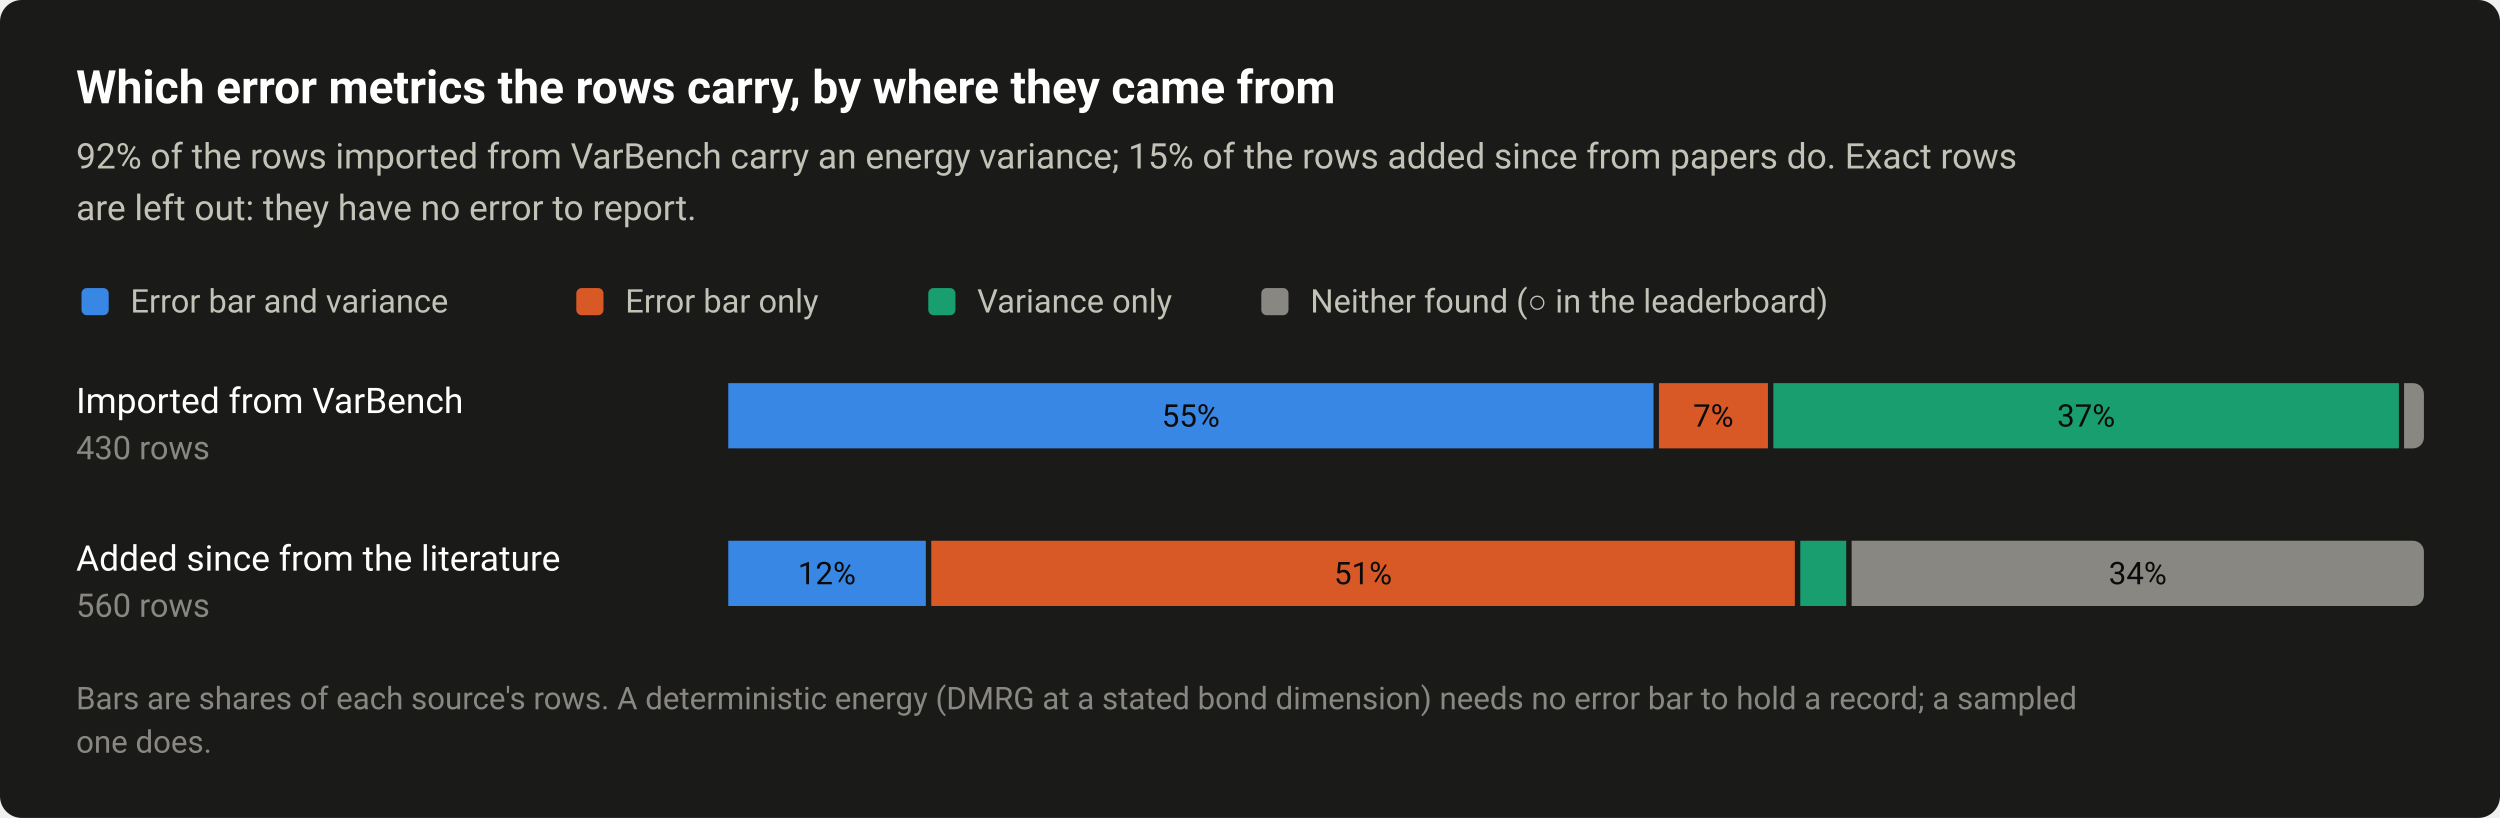
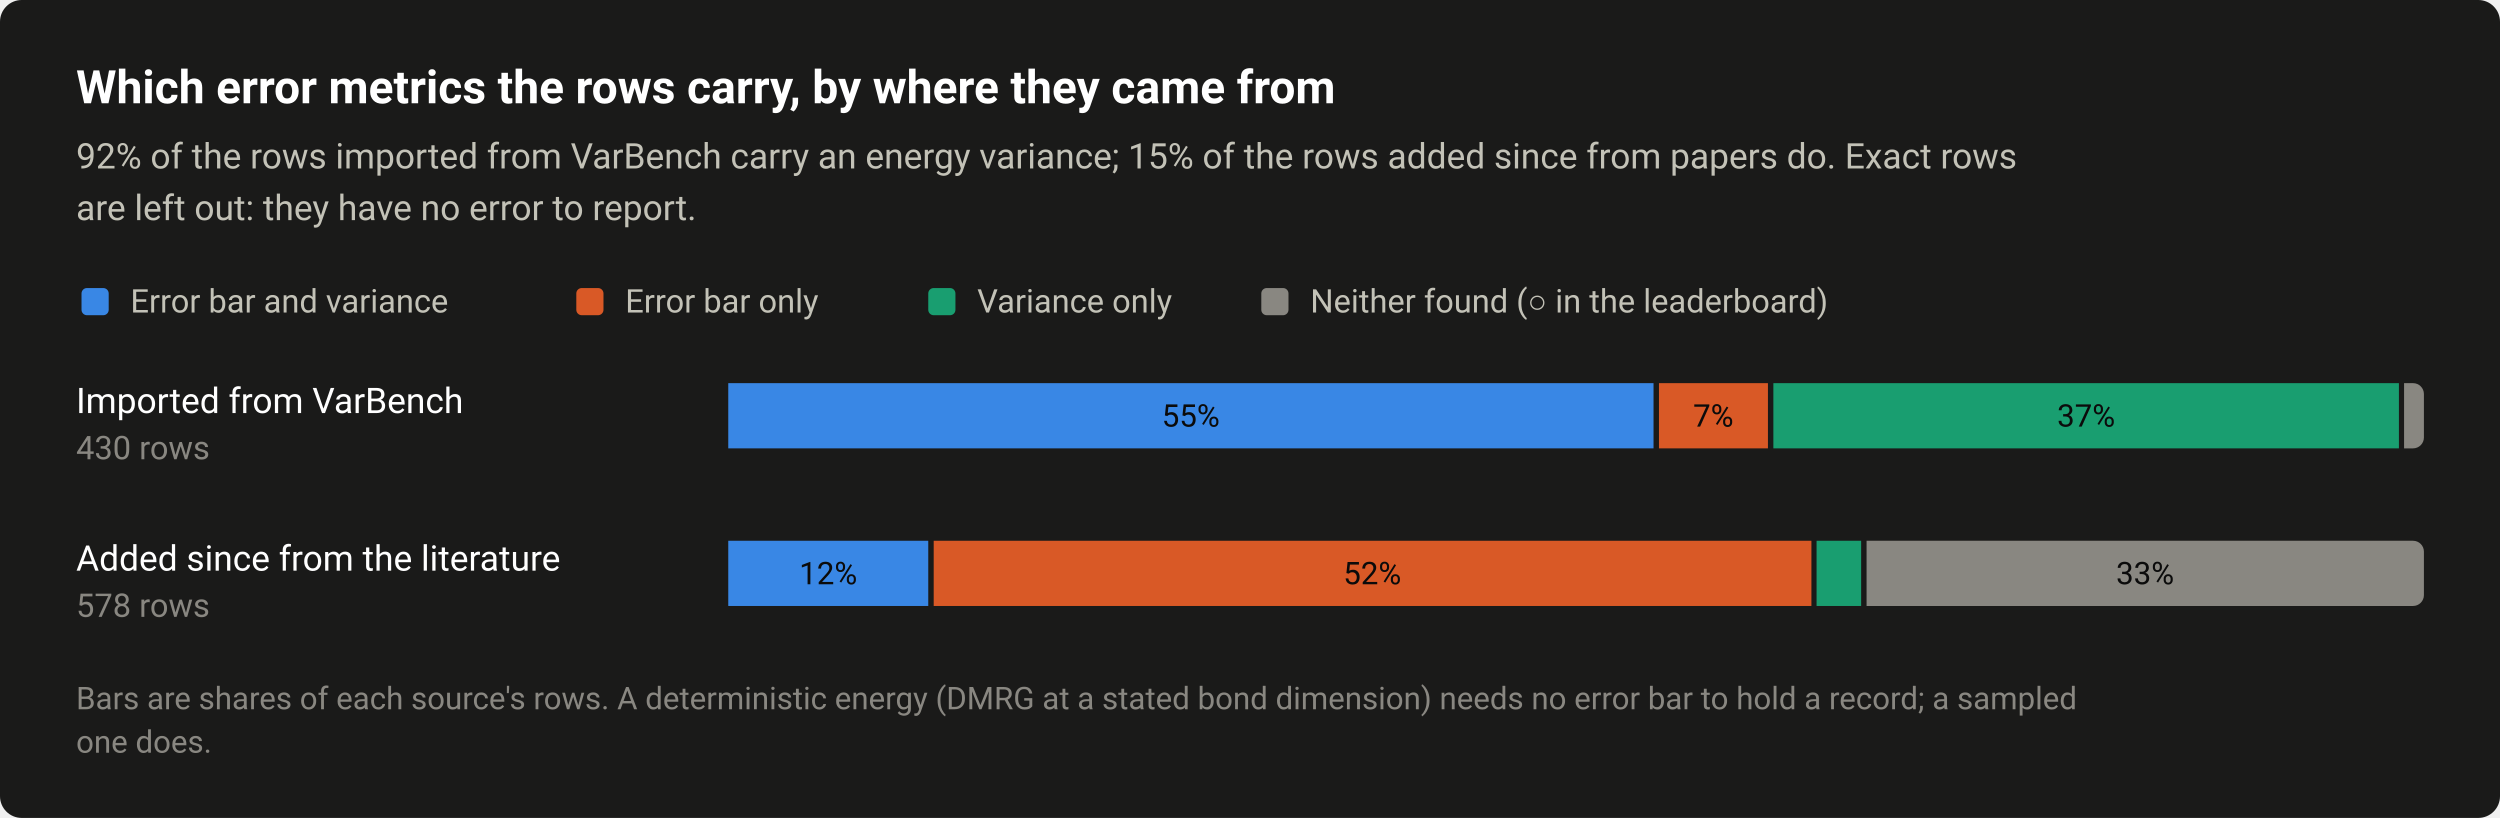
<svg xmlns="http://www.w3.org/2000/svg" width="920" height="301" viewBox="0 0 920 301" role="img" aria-labelledby="title desc">
  <style>text{font-family:system-ui,-apple-system,"Segoe UI",Roboto,"Helvetica Neue",Arial,sans-serif}</style>
  <rect width="920" height="301" rx="8" fill="#1a1a19" />
  <text x="28" y="38" font-size="17" fill="#ffffff" font-weight="600">Which error metrics the rows carry, by where they came from</text>
  <text x="28" y="62" font-size="13" fill="#c3c2b7">92% of the rows imported from VarBench carry an energy variance; 15% of the rows added since from papers do. Exact rows</text>
  <text x="28" y="81" font-size="13" fill="#c3c2b7">are left out: they have no error to report.</text>
  <rect x="30" y="106" width="10" height="10" rx="2" fill="#3987e5" />
  <text x="48" y="115" font-size="12" fill="#c3c2b7">Error bar and variance</text>
  <rect x="212.08" y="106" width="10" height="10" rx="2" fill="#d95926" />
  <text x="230.1" y="115" font-size="12" fill="#c3c2b7">Error bar only</text>
  <rect x="341.6" y="106" width="10" height="10" rx="2" fill="#199e70" />
  <text x="359.6" y="115" font-size="12" fill="#c3c2b7">Variance only</text>
  <rect x="464.16" y="106" width="10" height="10" rx="2" fill="#898781" />
  <text x="482.2" y="115" font-size="12" fill="#c3c2b7">Neither found (○ in the leaderboard)</text>
  <text x="28" y="152" font-size="13" fill="#ffffff">Imported from VarBench</text>
  <text x="28" y="169" font-size="12" fill="#898781" style="font-variant-numeric:tabular-nums">430 rows</text>
  <rect x="268" y="141" width="340.5" height="24" fill="#3987e5" />
  <text x="438.2" y="157" font-size="11.5" fill="#0b0b0b" text-anchor="middle" style="font-variant-numeric:tabular-nums">55%</text>
  <rect x="610.5" y="141" width="40.1" height="24" fill="#d95926" />
  <text x="630.5" y="157" font-size="11.5" fill="#0b0b0b" text-anchor="middle" style="font-variant-numeric:tabular-nums">7%</text>
  <rect x="652.6" y="141" width="230.2" height="24" fill="#199e70" />
  <text x="767.7" y="157" font-size="11.5" fill="#0b0b0b" text-anchor="middle" style="font-variant-numeric:tabular-nums">37%</text>
  <path d="M884.7 141H888A4 4 0 0 1 892 145V161A4 4 0 0 1 888 165H884.7Z" fill="#898781" />
  <text x="28" y="210" font-size="13" fill="#ffffff">Added since from the literature</text>
-   <text x="28" y="227" font-size="12" fill="#898781" style="font-variant-numeric:tabular-nums">560 rows</text>
-   <rect x="268" y="199" width="72.7" height="24" fill="#3987e5" />
-   <text x="304.3" y="215" font-size="11.5" fill="#0b0b0b" text-anchor="middle" style="font-variant-numeric:tabular-nums">12%</text>
-   <rect x="342.7" y="199" width="317.8" height="24" fill="#d95926" />
-   <text x="501.6" y="215" font-size="11.5" fill="#0b0b0b" text-anchor="middle" style="font-variant-numeric:tabular-nums">51%</text>
-   <rect x="662.5" y="199" width="16.9" height="24" fill="#199e70" />
-   <path d="M681.4 199H888A4 4 0 0 1 892 203V219A4 4 0 0 1 888 223H681.4Z" fill="#898781" />
-   <text x="786.7" y="215" font-size="11.5" fill="#0b0b0b" text-anchor="middle" style="font-variant-numeric:tabular-nums">34%</text>
+   <text x="28" y="227" font-size="12" fill="#898781" style="font-variant-numeric:tabular-nums">578 rows</text>
+   <rect x="268" y="199" width="73.6" height="24" fill="#3987e5" />
+   <text x="304.8" y="215" font-size="11.5" fill="#0b0b0b" text-anchor="middle" style="font-variant-numeric:tabular-nums">12%</text>
+   <rect x="343.6" y="199" width="323" height="24" fill="#d95926" />
+   <text x="505" y="215" font-size="11.5" fill="#0b0b0b" text-anchor="middle" style="font-variant-numeric:tabular-nums">52%</text>
+   <rect x="668.5" y="199" width="16.4" height="24" fill="#199e70" />
+   <path d="M686.9 199H888A4 4 0 0 1 892 203V219A4 4 0 0 1 888 223H686.9Z" fill="#898781" />
+   <text x="789.4" y="215" font-size="11.5" fill="#0b0b0b" text-anchor="middle" style="font-variant-numeric:tabular-nums">33%</text>
  <text x="28" y="261" font-size="11.5" fill="#898781">Bars are shares of each source's rows. A deterministic energy (DMRG at a stated bond dimension) needs no error bar to hold a record; a sampled</text>
  <text x="28" y="277" font-size="11.5" fill="#898781">one does.</text>
</svg>
